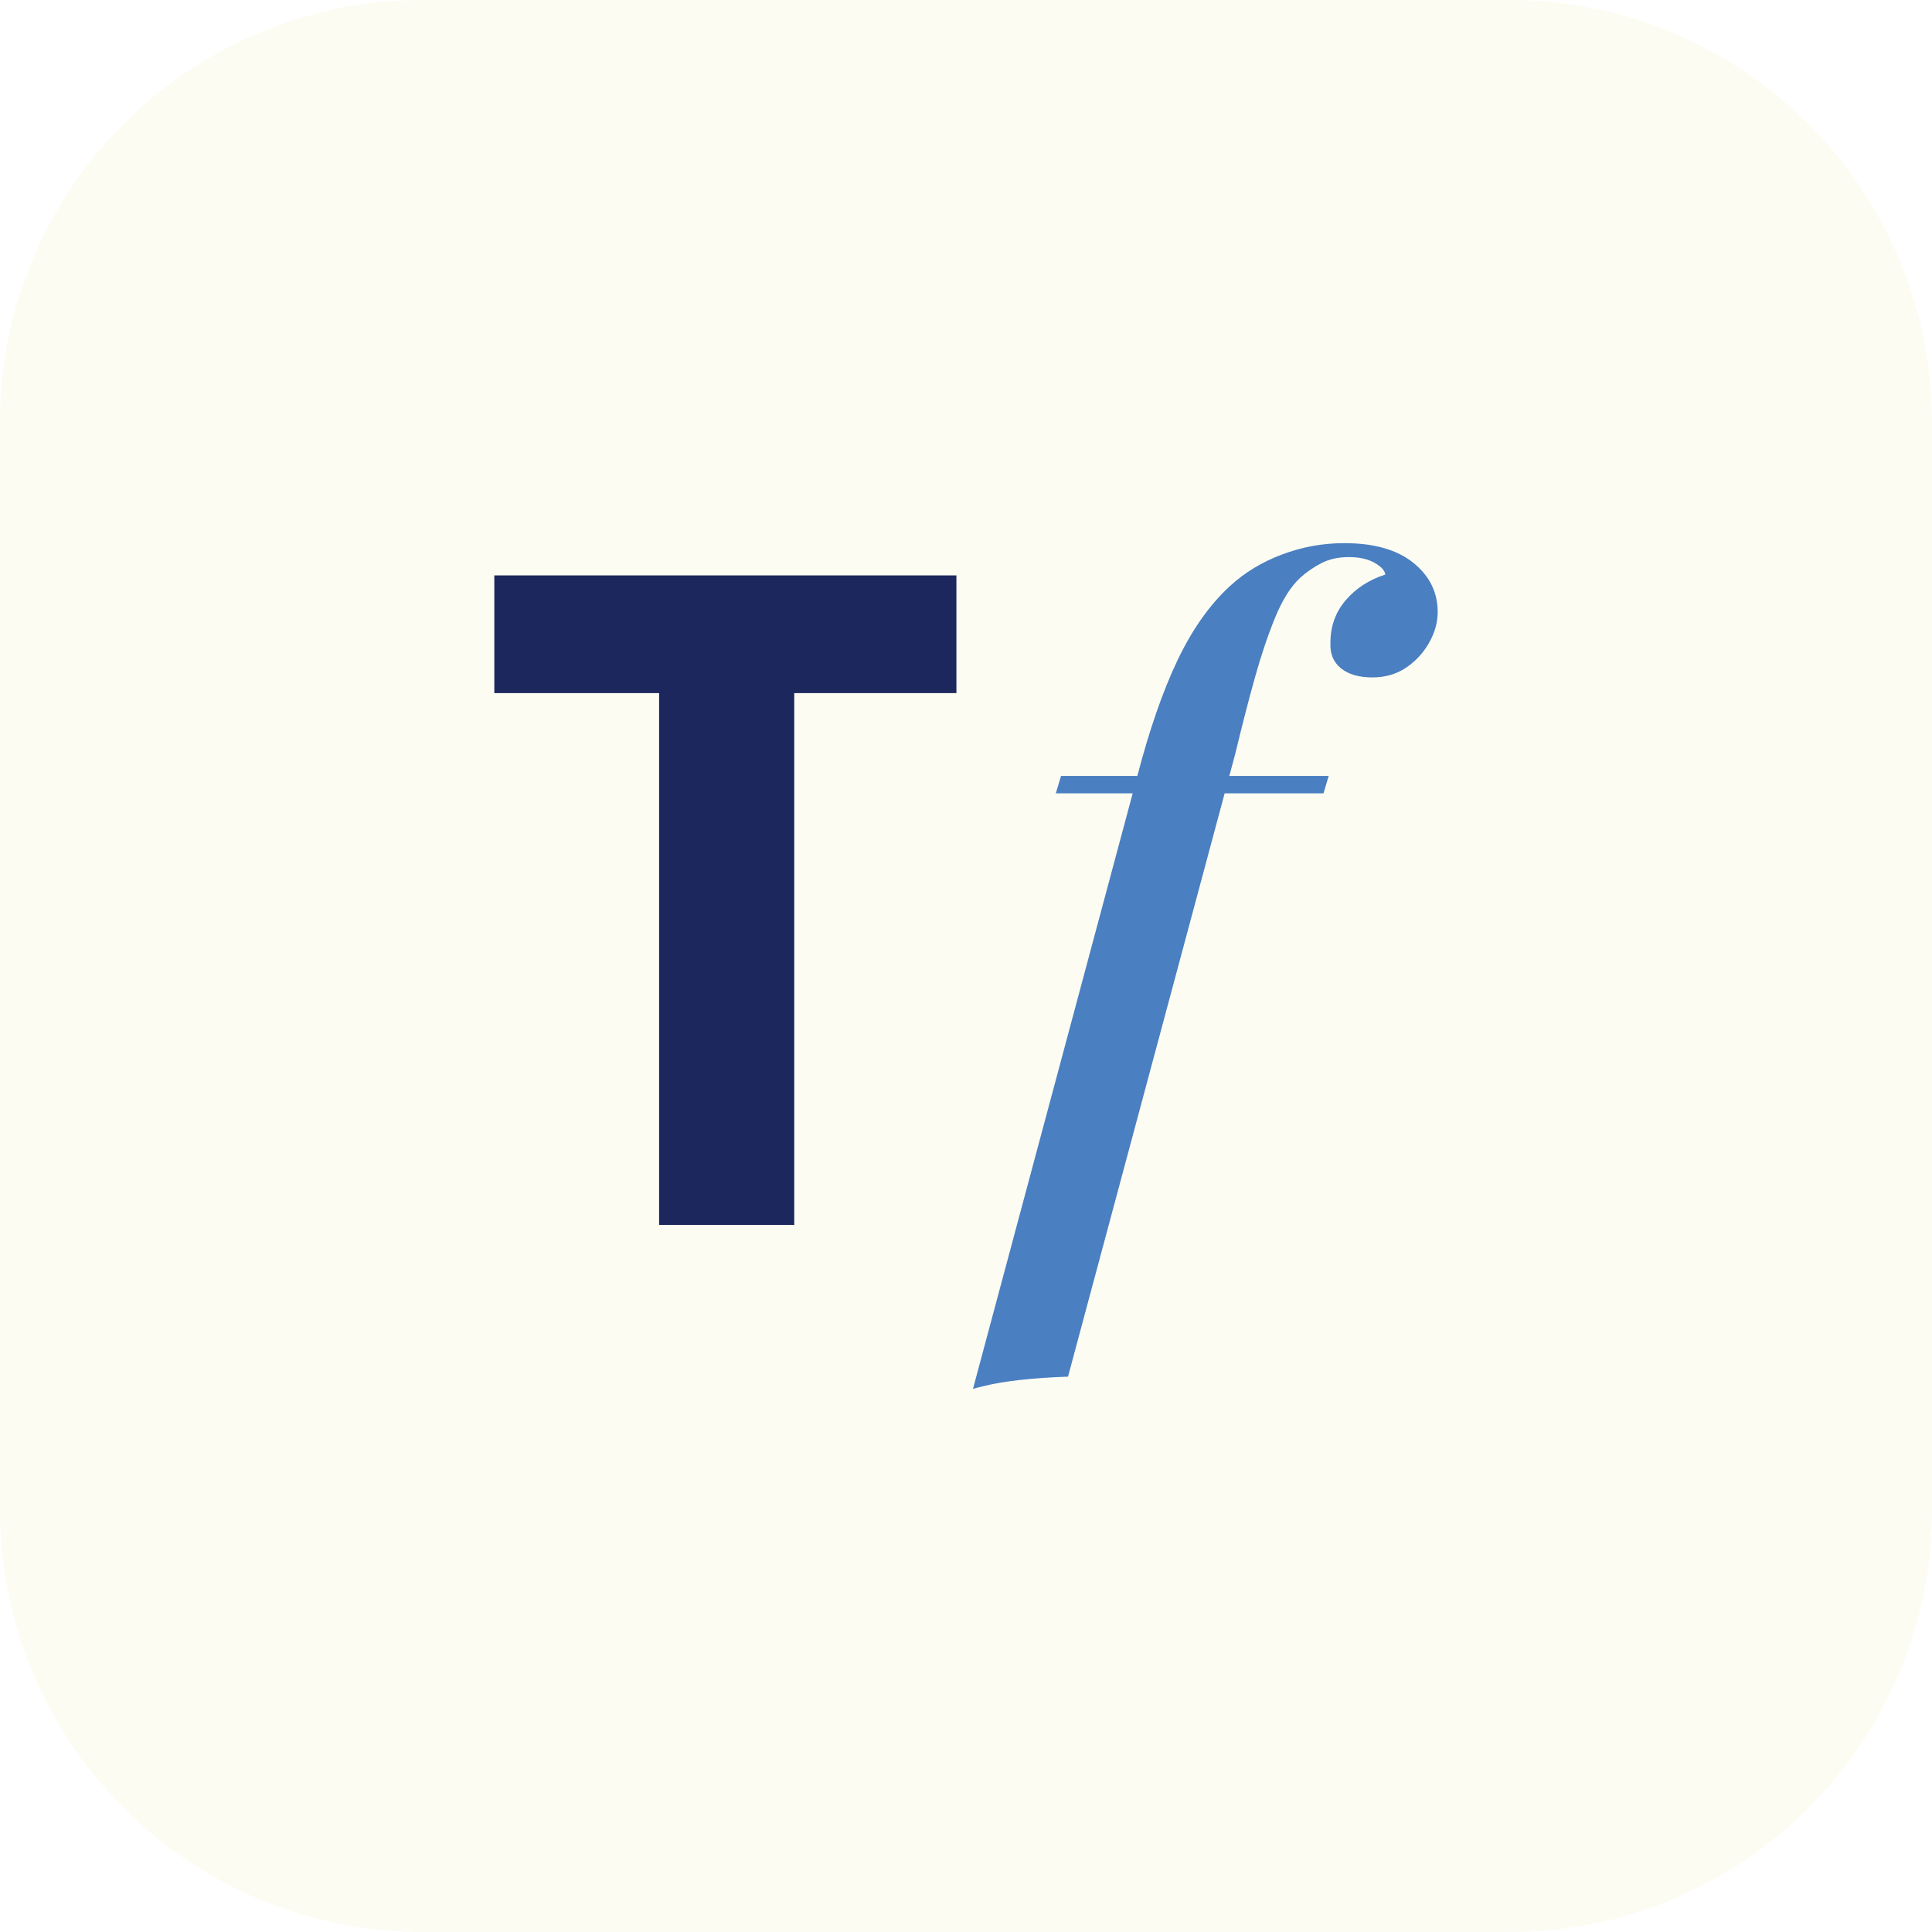
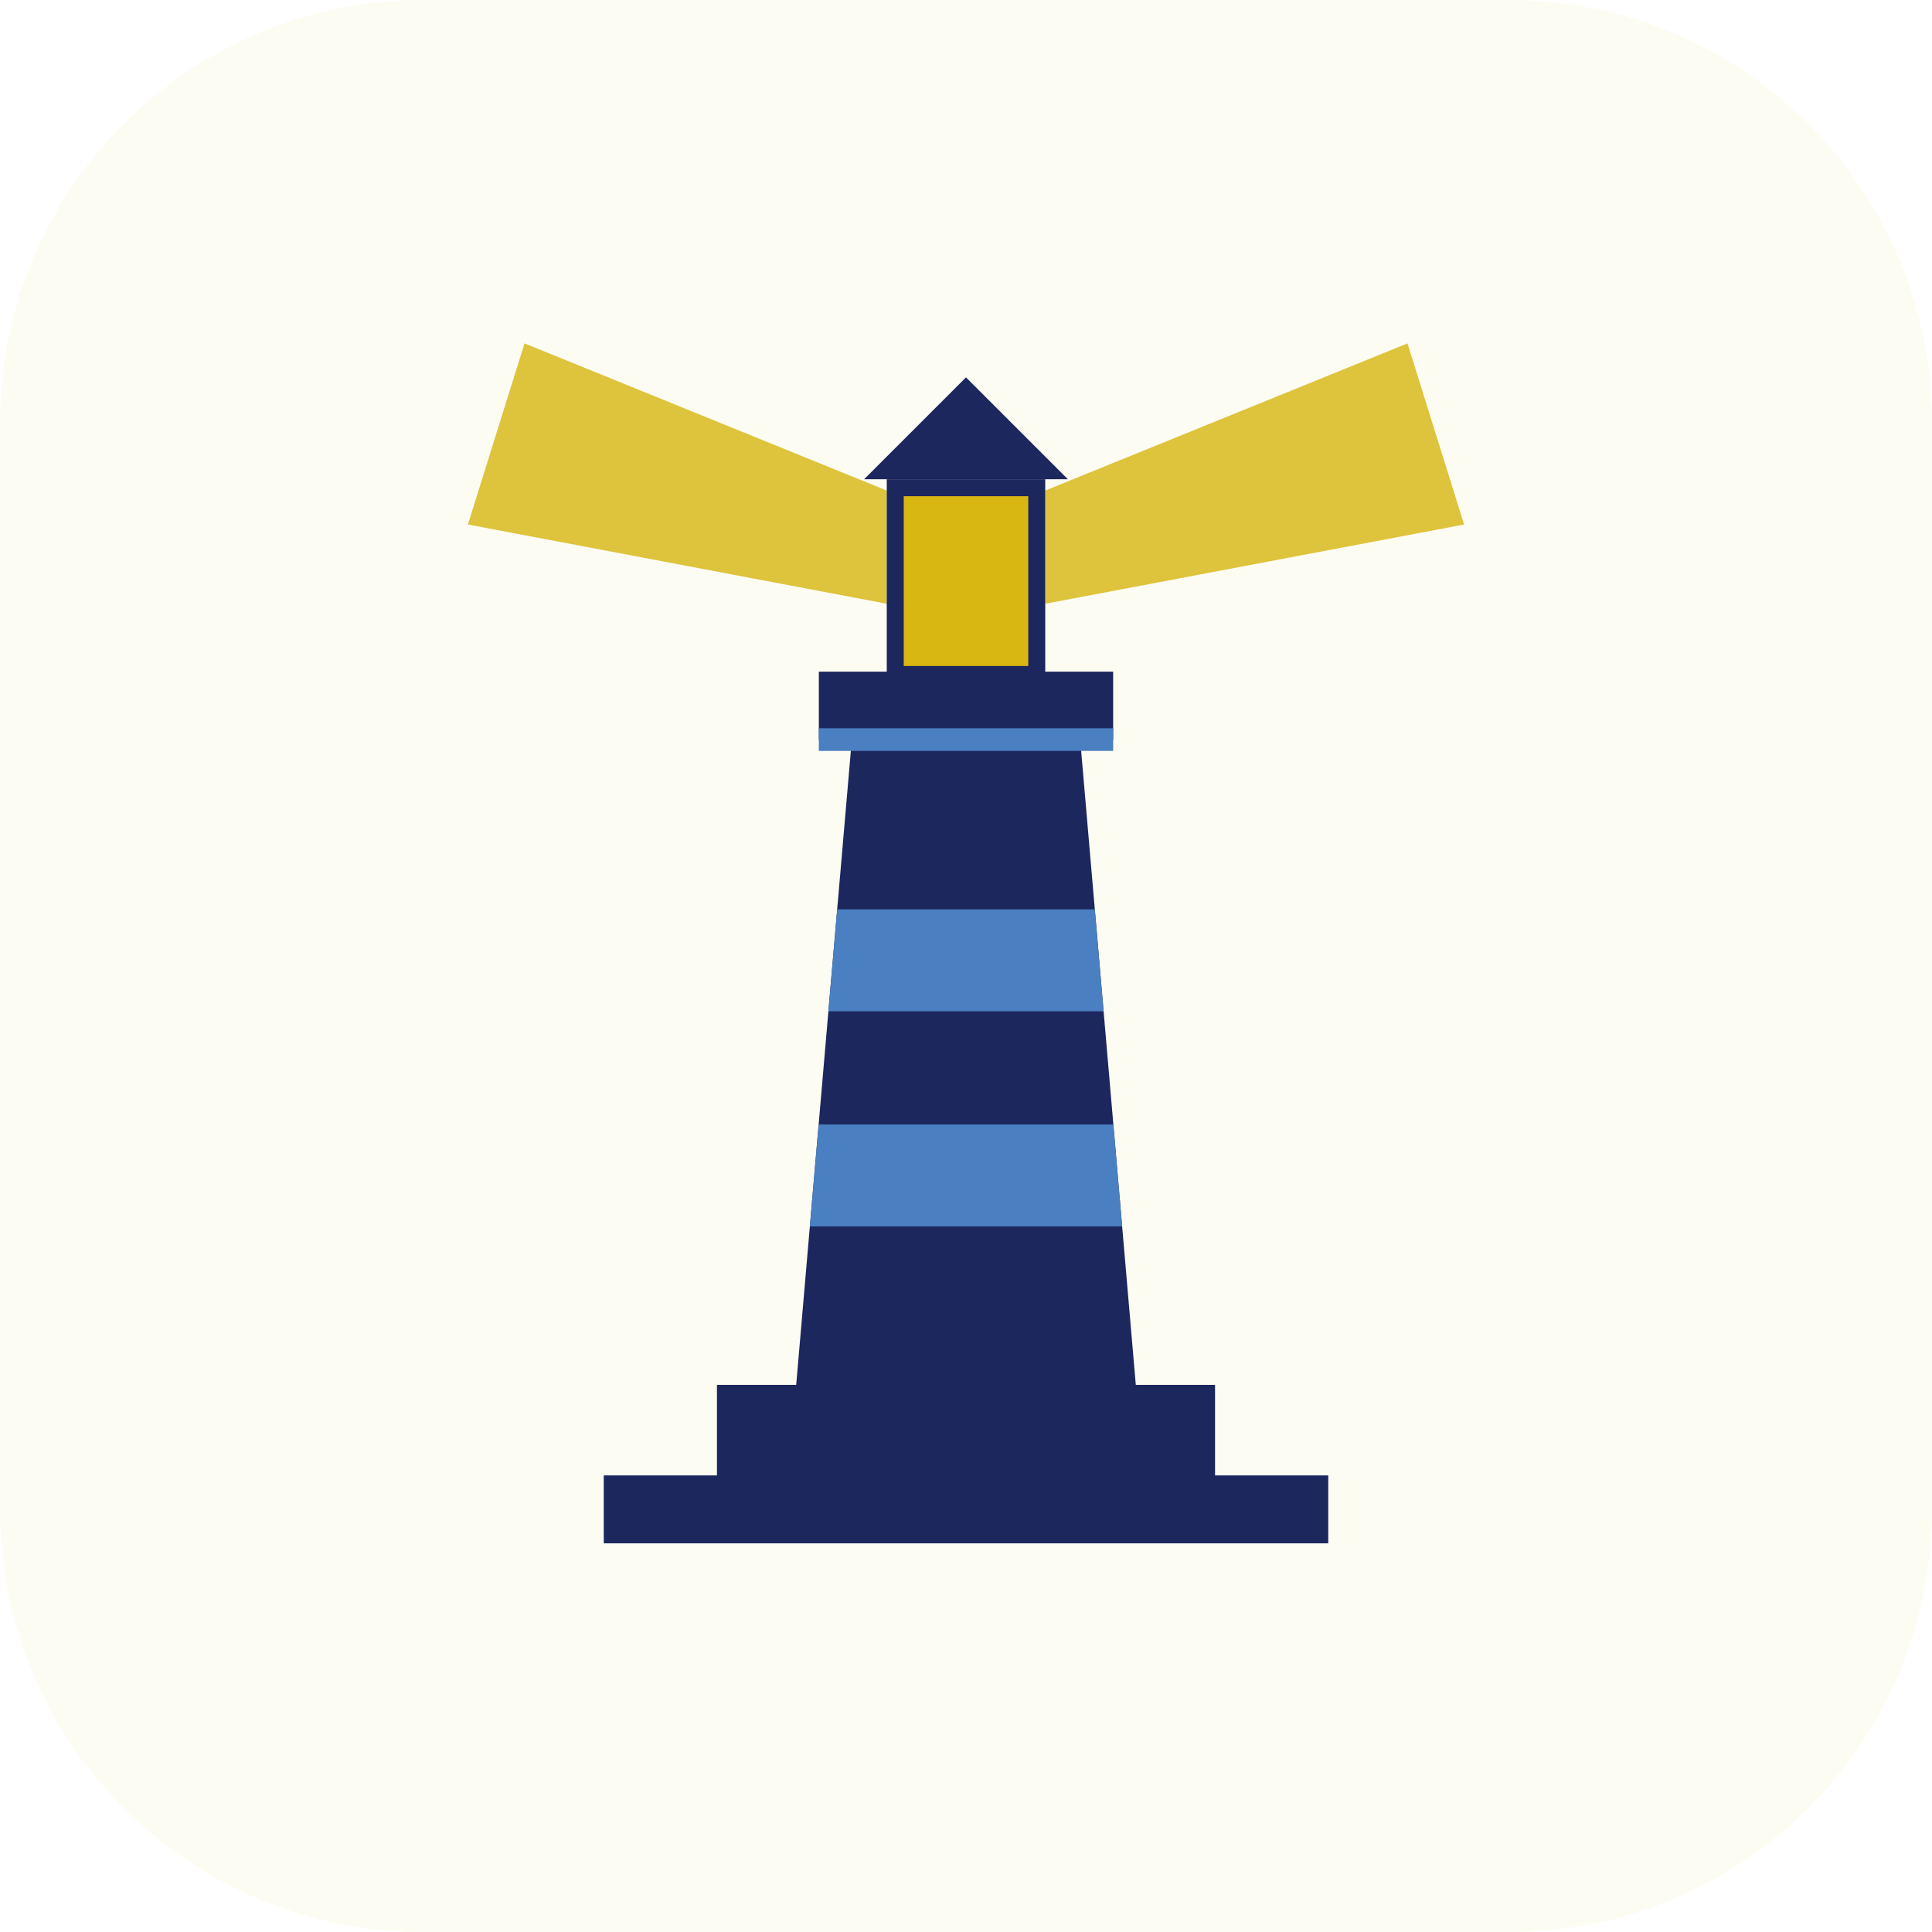
<svg xmlns="http://www.w3.org/2000/svg" viewBox="0 0 512 512">
  <rect width="512" height="512" rx="112" fill="#fcfcf3" />
-   <g transform="translate(256,256) scale(0.2310536,-0.2310536) translate(-552.0,-297.0)">
-     <path d="M200 0V610H11V745H541V610H355V0Z" fill="#1c275e" />
-     <g transform="translate(592.0,0) scale(1.0,1.0)">
-       <path d="M63 495 69 515H376L370 495ZM399 766Q381 766 367.5 759.0Q354 752 343 742Q327 727 314.5 696.5Q302 666 291.0 626.5Q280 587 269 541L77 -174Q47 -175 20.0 -178.0Q-7 -181 -32 -188L156 513Q177 594 202.5 647.5Q228 701 263 733Q288 756 322.5 769.0Q357 782 394 782Q445 782 473.0 759.5Q501 737 501 703Q501 685 491.0 667.5Q481 650 464.5 639.0Q448 628 426 628Q403 628 390.0 638.5Q377 649 378 668Q378 696 395.5 716.5Q413 737 441 746Q440 753 428.5 759.5Q417 766 399 766Z" fill="#4a7fc1" />
-     </g>
-   </g>
+   <svg x="106" y="61" width="300" height="390" viewBox="0 0 100 130" preserveAspectRatio="xMidYMid meet">
+     <defs>
+       <clipPath id="tower">
+         <polygon points="35,102 65,102 60,44 40,44" />
+       </clipPath>
+     </defs>
+     <polygon points="43,23 43,33 6,26 11,10" fill="#d8b713" opacity="0.82" />
+     <polygon points="57,23 57,33 94,26 89,10" fill="#d8b713" opacity="0.82" />
+     <rect x="18" y="110" width="64" height="6" fill="#1c275e" />
+     <rect x="28" y="102" width="44" height="9" fill="#1c275e" />
+     <polygon points="35,102 65,102 60,44 40,44" fill="#1c275e" />
+     <rect x="0" y="60" width="100" height="9" fill="#4a7fc1" clip-path="url(#tower)" />
+     <rect x="0" y="79" width="100" height="9" fill="#4a7fc1" clip-path="url(#tower)" />
+     <rect x="37" y="39" width="26" height="6" fill="#1c275e" />
+     <rect x="37" y="44" width="26" height="2" fill="#4a7fc1" />
+     <rect x="43" y="22" width="14" height="18" fill="#1c275e" />
+     <rect x="44.5" y="23.5" width="11" height="15" fill="#d8b713" />
+     <polygon points="41,22 59,22 50,13" fill="#1c275e" />
+   </svg>
</svg>
